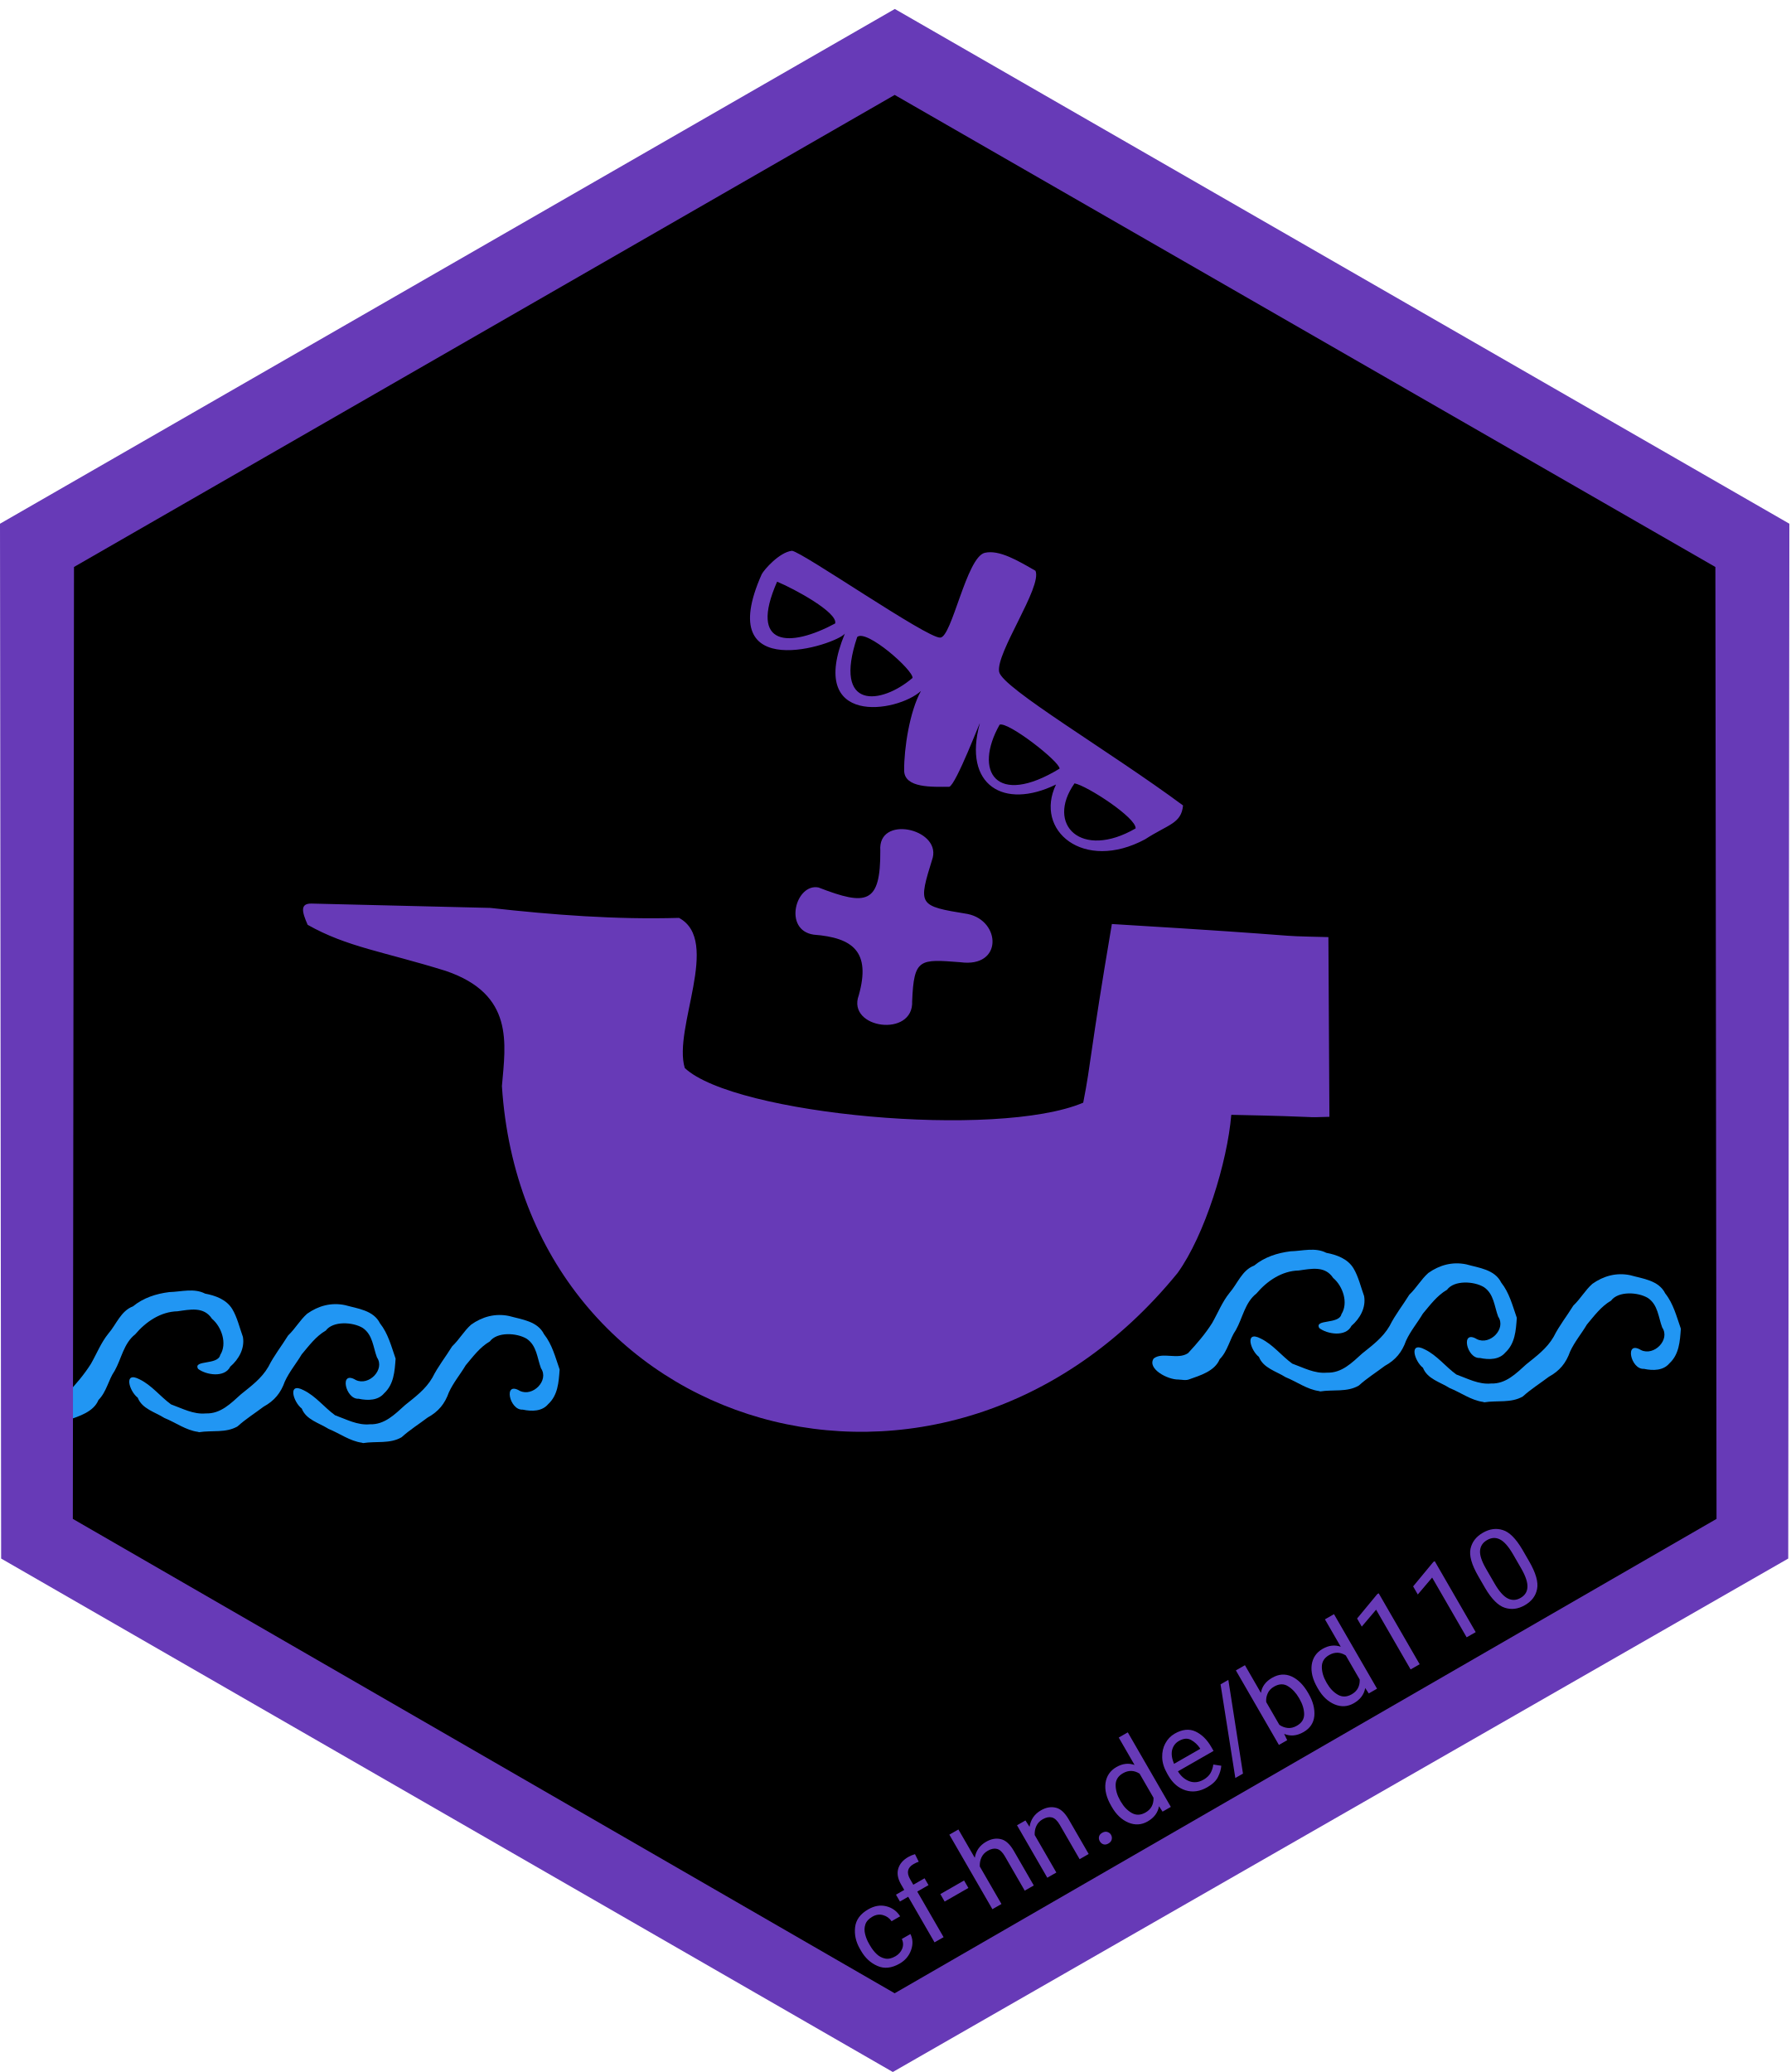
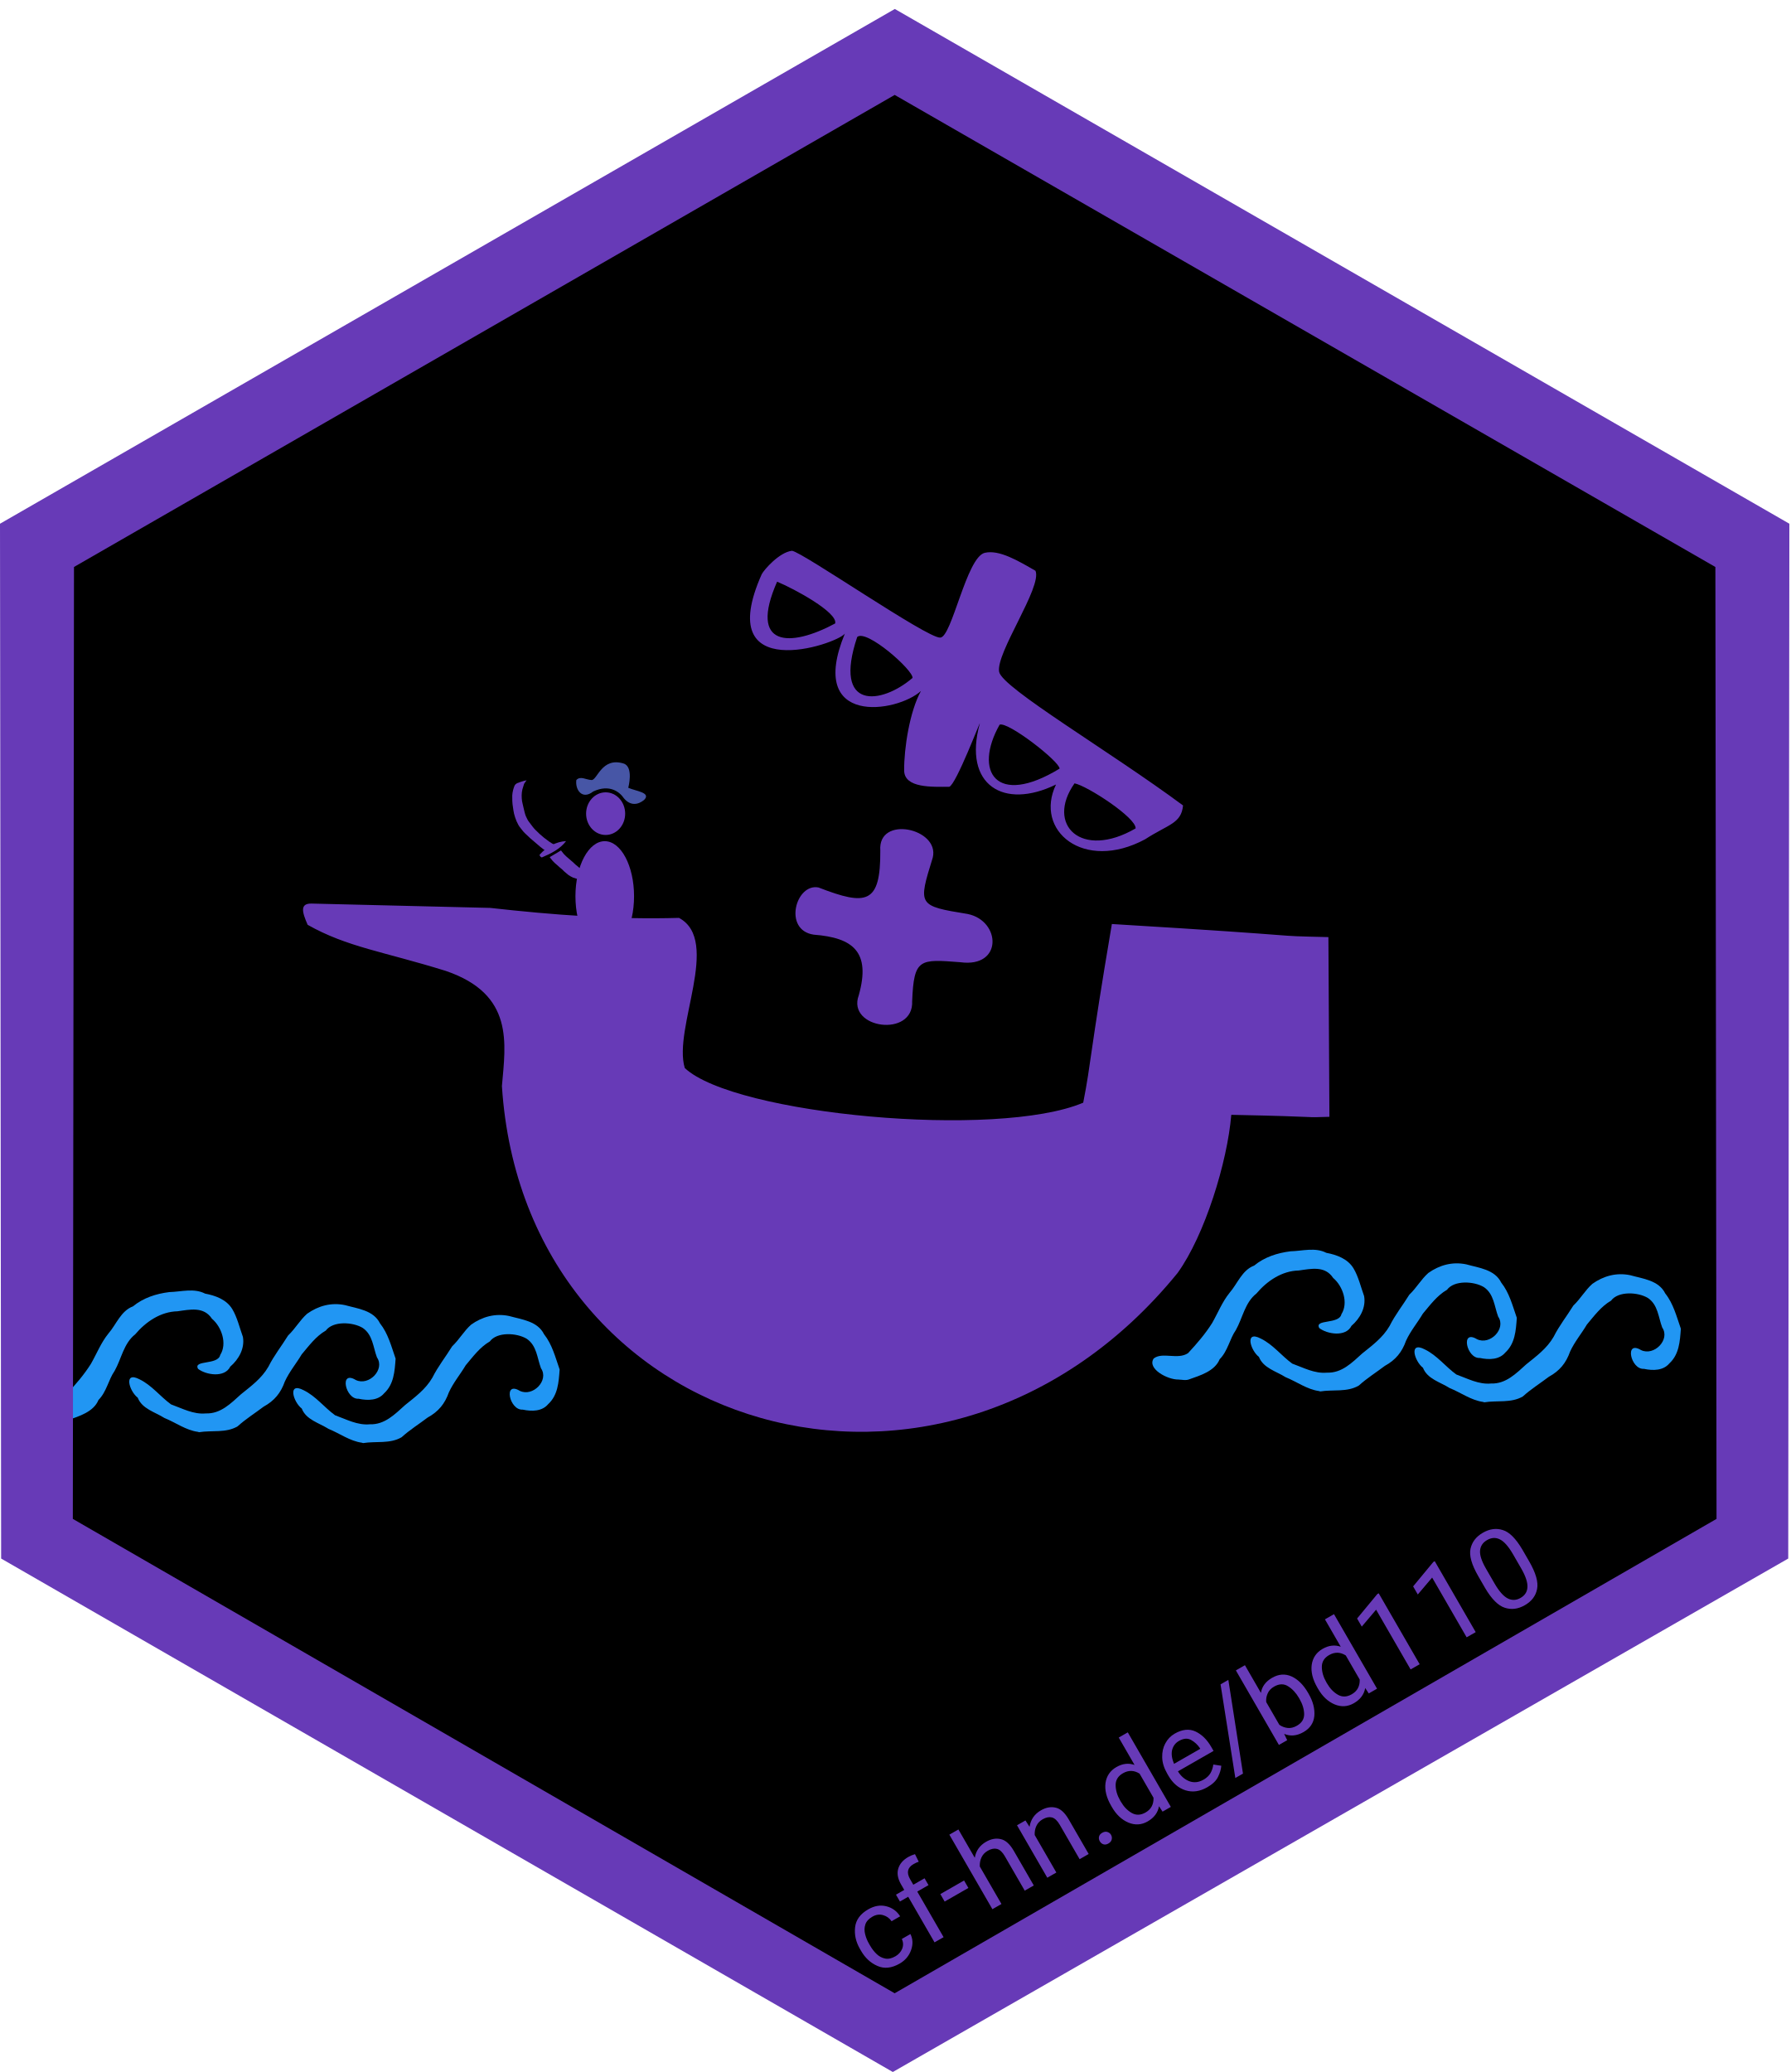
<svg xmlns="http://www.w3.org/2000/svg" width="4.39cm" height="5.08cm" viewBox="0 0 155.551 180" id="svg4532" version="1.1">
  <defs id="defs4534" />
  <g id="layer1" transform="translate(0,-872.3623)">
    <path d="m 77.308,876.88 c 0,0 -74.676,42.947 -74.876,42.947 0.201,0 1.004,83.888 0.803,83.888 0.201,0 74.876,44.954 74.676,44.954 0.201,0 74.073,-41.743 73.873,-41.743 0.201,0 1.405,-86.698 1.204,-86.698 0.201,0 -75.679,-43.349 -75.679,-43.349 z" id="svg_2-25" style="fill:#000000;stroke:#000000;stroke-width:0.602;stroke-miterlimit:4;stroke-dasharray:none" />
    <text xml:space="preserve" style="font-style:normal;font-variant:normal;font-weight:normal;font-stretch:normal;line-height:0%;font-family:sans-serif;-inkscape-font-specification:'sans-serif, Normal';text-align:center;letter-spacing:0px;word-spacing:0px;writing-mode:lr-tb;text-anchor:middle;fill:#8bc34a;fill-opacity:1;stroke:none;stroke-width:1.501;stroke-linecap:butt;stroke-linejoin:miter;stroke-miterlimit:4;stroke-dasharray:none;stroke-opacity:1" x="-414.407" y="944.469" id="text4514" transform="matrix(0.8683635,-0.4978016,0.4996422,0.8651646,0,0)">
      <tspan id="tspan4516" x="-414.407" y="944.469" style="font-style:normal;font-variant:normal;font-weight:normal;font-stretch:normal;font-size:9.975px;line-height:1.25;font-family:roboto;-inkscape-font-specification:roboto;fill:#673ab7;fill-opacity:1;stroke-width:1.501;stroke-miterlimit:4;stroke-dasharray:none">cf-hn.de/bd110</tspan>
    </text>
    <text xml:space="preserve" style="font-style:normal;font-variant:normal;font-weight:normal;font-stretch:normal;line-height:0%;font-family:sans-serif;-inkscape-font-specification:'sans-serif, Normal';text-align:center;letter-spacing:0px;word-spacing:0px;writing-mode:lr-tb;text-anchor:middle;fill:#000000;fill-opacity:1;stroke:none;stroke-width:1px;stroke-linecap:butt;stroke-linejoin:miter;stroke-opacity:1" x="51.264" y="952.682" id="text5699">
      <tspan id="tspan5701" x="54.05" y="952.682" style="font-size:17.5px;line-height:1.25"> </tspan>
    </text>
    <path style="fill:#673ab7;fill-opacity:1;stroke-width:0.136" d="m 43.603,966.72 c 0.322,-3.723 1.082,-7.982 -4.874,-10.012 -5.423,-1.687 -8.558,-2.06 -12.002,-4.004 -0.49,-1.118 -0.692,-1.871 0.354,-1.846 l 15.508,0.376 c 5.442,0.608 10.926,1.028 16.397,0.867 3.692,1.98 -0.546,9.593 0.504,13.043 4.305,4.052 27.143,6.176 34.614,3.011 0.713,-3.624 0.537,-4.029 2.489,-15.521 18.811,1.137 12.957,0.999 18.811,1.137 l 0.088,15.612 c -2.578,0.086 0,0 -8.525,-0.173 -0.339,4.101 -2.305,10.472 -4.668,13.743 -20.243,24.845 -56.73,14.141 -58.695,-16.233 z m 30.999,-7.886 c 1.072,-3.798 -0.507,-5.014 -3.911,-5.275 -2.684,-0.394 -1.563,-4.49 0.416,-4.099 4.185,1.626 5.395,1.426 5.369,-3.2 -0.236,-3.118 5.18,-1.934 4.557,0.604 -1.283,4.149 -1.321,4.19 3.041,4.9 2.881,0.595 3.062,4.696 -0.651,4.189 -3.53,-0.273 -4.03,-0.344 -4.18,3.385 0.144,3.194 -5.696,2.398 -4.642,-0.504 z m 17.139,-18.32 c -4.548,2.226 -8.097,0.049 -6.624,-5.292 0.127,-0.459 -2.061,5.324 -2.654,5.492 -1.439,-2.9e-4 -3.903,0.144 -3.916,-1.423 -0.015,-1.915 0.481,-5.138 1.463,-6.905 -2.059,1.89 -9.96,3.136 -6.616,-4.978 -0.73,0.953 -11.544,4.536 -7.219,-5.163 0.202,-0.391 1.528,-1.911 2.627,-2.035 0.95,0.127 11.736,7.606 12.876,7.543 1.013,0 2.282,-7 3.877,-7.367 1.264,-0.29 2.905,0.703 4.401,1.56 0.608,1.389 -3.47,7.16 -3.156,8.784 0.282,1.408 9.593,6.874 15.976,11.604 -0.149,1.586 -1.286,1.634 -3.299,2.942 -5.339,2.86 -9.661,-0.757 -7.735,-4.763 z m 6.915,3.814 c 0.071,-0.921 -4.23,-3.716 -5.307,-3.914 -2.529,3.592 0.592,6.651 5.307,3.914 z m -6.604,-5.193 c -4.2e-5,-0.621 -4.473,-4.105 -5.211,-3.818 -2.281,4.043 -0.333,7.194 5.211,3.818 z m -12.777,-7.878 c 0.091,-0.653 -4.002,-4.279 -4.806,-3.558 -2.145,6.395 2.082,5.888 4.806,3.558 z m -6.72,-4.734 c 0.242,-0.954 -3.552,-3.011 -5.045,-3.627 -2.506,5.701 1.122,5.737 5.045,3.627 z" id="path4663" />
    <path style="fill:#2196f3;fill-opacity:1;stroke-width:0.074" d="m 17.187,996.75 c -1.037,-0.139 -1.945,-0.819 -2.906,-1.205 -0.814,-0.518 -1.94,-0.789 -2.316,-1.762 -0.734,-0.559 -1.272,-2.342 0.161,-1.594 1.063,0.516 1.787,1.488 2.733,2.176 0.98,0.353 1.944,0.887 3.023,0.785 1.284,0.046 2.177,-0.875 3.054,-1.665 0.879,-0.711 1.787,-1.368 2.38,-2.392 0.49,-0.98 1.145,-1.792 1.712,-2.713 0.657,-0.629 1.011,-1.319 1.653,-1.89 0.971,-0.689 2.096,-1 3.295,-0.748 1.093,0.308 2.472,0.44 3.037,1.584 0.704,0.882 0.984,2.003 1.355,3.065 -0.079,1.112 -0.151,2.234 -1.004,3.018 -0.516,0.612 -1.39,0.643 -2.213,0.465 -1.136,0.082 -1.708,-2.518 -0.245,-1.63 1.136,0.552 2.562,-0.909 1.842,-1.96 -0.338,-0.899 -0.362,-1.968 -1.241,-2.564 -0.866,-0.521 -2.578,-0.615 -3.204,0.233 -0.858,0.494 -1.454,1.31 -2.096,2.071 -0.464,0.785 -1.066,1.493 -1.46,2.349 -0.352,0.995 -0.901,1.672 -1.846,2.191 -0.714,0.544 -1.562,1.073 -2.262,1.711 -1.02,0.595 -2.226,0.326 -3.346,0.507 z M 4.988,995.749 c -0.951,0.029 -2.759,-0.942 -2.168,-1.826 0.753,-0.598 2.087,0.137 2.986,-0.465 0.769,-0.828 1.498,-1.672 2.09,-2.611 0.51,-0.891 0.873,-1.834 1.516,-2.63 0.691,-0.79 1.079,-1.97 2.14,-2.368 0.894,-0.739 2.012,-1.098 3.157,-1.24 1.04,-0.026 2.14,-0.367 3.11,0.133 0.874,0.164 1.856,0.505 2.362,1.348 0.422,0.7 0.643,1.64 0.922,2.414 0.173,0.991 -0.352,1.94 -1.098,2.58 -0.495,1.006 -2.139,0.714 -2.798,0.193 -0.453,-0.798 1.731,-0.302 1.924,-1.205 0.626,-0.986 0.119,-2.447 -0.717,-3.147 -0.712,-1.079 -1.896,-0.8 -2.991,-0.648 -1.472,0.032 -2.757,0.913 -3.678,2.002 -1.007,0.793 -1.188,2.114 -1.787,3.175 -0.54,0.772 -0.686,1.805 -1.405,2.532 -0.423,1.033 -1.679,1.406 -2.665,1.753 -0.287,0.109 -0.604,0.02 -0.9,0.013 z" id="path4677" />
    <g id="svgg-2" style="stroke-width:1.501;stroke-miterlimit:4;stroke-dasharray:none;fill:#673ab7;fill-opacity:1" transform="matrix(0.4014817,0,0,0.4013776,-1.366633,865.6385)">
      <path style="fill:#673ab7;fill-rule:evenodd;stroke-width:1.501;stroke-miterlimit:4;stroke-dasharray:none;fill-opacity:1" d="M 194.898,0.584 1.273,111.996 1.52,335.969 c 192.945,111.129 0,0 192.945,111.129 193.754,-111.129 0,0 193.754,-111.129 l 0.246,-223.973 z m -0.029,18.604 177.586,102.172 0.248,206.025 c -177.84,102.672 0,0 -177.84,102.672 L 17.033,327.385 l 0.25,-206.029 z" transform="translate(2.130536,18.10956)" id="path5-11" />
    </g>
    <path style="fill:#2196f3;fill-opacity:1;stroke-width:0.074" d="m 31.437,997.694 c -1.037,-0.139 -1.945,-0.819 -2.906,-1.205 -0.814,-0.518 -1.94,-0.789 -2.316,-1.762 -0.734,-0.559 -1.272,-2.342 0.161,-1.594 1.063,0.516 1.787,1.488 2.733,2.176 0.98,0.353 1.944,0.887 3.023,0.785 1.284,0.046 2.177,-0.875 3.054,-1.665 0.879,-0.711 1.787,-1.368 2.38,-2.392 0.49,-0.98 1.145,-1.792 1.712,-2.713 0.657,-0.629 1.011,-1.319 1.653,-1.89 0.971,-0.689 2.096,-1 3.295,-0.748 1.093,0.308 2.472,0.44 3.037,1.584 0.704,0.882 0.984,2.003 1.355,3.065 -0.079,1.112 -0.151,2.234 -1.004,3.018 -0.516,0.612 -1.39,0.643 -2.213,0.465 -1.136,0.082 -1.708,-2.518 -0.245,-1.63 1.136,0.552 2.562,-0.909 1.842,-1.96 -0.338,-0.899 -0.362,-1.968 -1.241,-2.564 -0.866,-0.521 -2.578,-0.615 -3.204,0.233 -0.858,0.494 -1.454,1.31 -2.096,2.071 -0.464,0.785 -1.066,1.493 -1.46,2.349 -0.352,0.995 -0.901,1.672 -1.846,2.191 -0.714,0.544 -1.562,1.073 -2.262,1.711 -1.02,0.595 -2.226,0.326 -3.346,0.508 z" id="path4677-6" />
    <path style="fill:#2196f3;fill-opacity:1;stroke-width:0.074" d="m 114.591,993.207 c -1.037,-0.139 -1.945,-0.819 -2.906,-1.205 -0.814,-0.518 -1.94,-0.789 -2.316,-1.762 -0.734,-0.559 -1.272,-2.342 0.161,-1.593 1.063,0.516 1.787,1.488 2.733,2.176 0.98,0.353 1.944,0.887 3.023,0.785 1.284,0.046 2.177,-0.875 3.054,-1.665 0.879,-0.711 1.787,-1.368 2.38,-2.392 0.49,-0.98 1.145,-1.792 1.712,-2.713 0.657,-0.629 1.011,-1.319 1.653,-1.89 0.971,-0.689 2.096,-1 3.295,-0.749 1.093,0.308 2.472,0.44 3.037,1.584 0.704,0.882 0.984,2.003 1.355,3.065 -0.079,1.112 -0.151,2.234 -1.004,3.018 -0.516,0.612 -1.39,0.643 -2.213,0.465 -1.136,0.082 -1.708,-2.518 -0.245,-1.63 1.136,0.552 2.562,-0.909 1.842,-1.96 -0.338,-0.899 -0.362,-1.968 -1.241,-2.564 -0.866,-0.521 -2.578,-0.615 -3.204,0.233 -0.858,0.494 -1.454,1.31 -2.096,2.071 -0.464,0.785 -1.066,1.494 -1.46,2.349 -0.352,0.995 -0.901,1.672 -1.846,2.191 -0.714,0.544 -1.562,1.073 -2.262,1.711 -1.02,0.595 -2.226,0.326 -3.346,0.507 z m -12.199,-1.001 c -0.951,0.029 -2.759,-0.942 -2.168,-1.826 0.753,-0.598 2.087,0.137 2.986,-0.465 0.769,-0.828 1.498,-1.672 2.09,-2.611 0.51,-0.891 0.873,-1.834 1.516,-2.63 0.691,-0.789 1.079,-1.97 2.14,-2.368 0.894,-0.739 2.012,-1.098 3.157,-1.24 1.04,-0.026 2.14,-0.367 3.11,0.133 0.874,0.164 1.856,0.505 2.362,1.348 0.422,0.7 0.643,1.64 0.922,2.414 0.173,0.991 -0.352,1.94 -1.098,2.58 -0.495,1.006 -2.139,0.714 -2.798,0.193 -0.453,-0.798 1.731,-0.302 1.924,-1.205 0.626,-0.986 0.119,-2.447 -0.717,-3.147 -0.712,-1.079 -1.896,-0.8 -2.991,-0.648 -1.472,0.032 -2.757,0.913 -3.678,2.002 -1.007,0.793 -1.188,2.114 -1.787,3.175 -0.54,0.772 -0.686,1.805 -1.405,2.532 -0.423,1.033 -1.679,1.406 -2.665,1.753 -0.287,0.109 -0.604,0.02 -0.9,0.013 z" id="path4677-7" />
    <path style="fill:#2196f3;fill-opacity:1;stroke-width:0.074" d="m 128.842,994.151 c -1.037,-0.139 -1.945,-0.819 -2.906,-1.205 -0.814,-0.518 -1.94,-0.789 -2.316,-1.762 -0.734,-0.559 -1.272,-2.342 0.161,-1.594 1.063,0.516 1.787,1.488 2.733,2.176 0.98,0.353 1.944,0.887 3.023,0.785 1.284,0.046 2.177,-0.875 3.054,-1.665 0.879,-0.711 1.787,-1.368 2.38,-2.392 0.49,-0.98 1.145,-1.792 1.712,-2.712 0.657,-0.629 1.011,-1.319 1.653,-1.89 0.971,-0.689 2.096,-1 3.295,-0.748 1.093,0.308 2.472,0.44 3.037,1.584 0.704,0.882 0.984,2.003 1.355,3.065 -0.079,1.112 -0.151,2.234 -1.004,3.018 -0.516,0.612 -1.39,0.643 -2.213,0.465 -1.136,0.082 -1.708,-2.518 -0.245,-1.63 1.136,0.552 2.562,-0.909 1.842,-1.96 -0.338,-0.899 -0.362,-1.968 -1.241,-2.564 -0.866,-0.521 -2.578,-0.615 -3.204,0.233 -0.858,0.494 -1.454,1.31 -2.096,2.071 -0.464,0.785 -1.066,1.494 -1.46,2.349 -0.352,0.995 -0.901,1.672 -1.846,2.191 -0.714,0.544 -1.562,1.073 -2.262,1.711 -1.02,0.595 -2.226,0.326 -3.346,0.507 z" id="path4677-6-5" />
+     <ellipse style="fill:#673ab7;fill-opacity:1;stroke-width:0.747" id="path4761" cx="52.537" cy="950.221" rx="2.546" ry="4.783" />
+     <ellipse style="fill:#673ab7;fill-opacity:1;stroke-width:0.912" id="path4763" cx="52.614" cy="943.046" rx="1.697" ry="1.852" />
+     <path style="fill:#673ab7;fill-opacity:1;stroke-width:0.938" id="path4771" d="m 50.446,948.815 c -0.218,-0.07 -0.435,-0.147 -0.656,-0.211 -0.145,-0.061 -0.279,-0.144 -0.411,-0.229 -0.121,-0.103 -0.241,-0.206 -0.364,-0.307 -0.117,-0.129 -0.246,-0.241 -0.383,-0.347 -0.137,-0.132 -0.286,-0.252 -0.428,-0.378 -0.135,-0.123 -0.258,-0.261 -0.365,-0.409 -0.059,-0.07 -0.031,-0.034 -0.086,-0.109 0,0 0.985,-0.583 0.985,-0.583 v 0 c 0.053,0.073 0.025,0.035 0.085,0.111 0.102,0.141 0.217,0.275 0.348,0.389 0.142,0.123 0.285,0.244 0.425,0.37 0.142,0.104 0.26,0.229 0.387,0.35 0.12,0.097 0.234,0.201 0.357,0.295 0.126,0.077 0.251,0.157 0.391,0.206 0.221,0.072 0.44,0.147 0.663,0.215 0,0 -0.948,0.638 -0.948,0.638 z" />
+     <path style="fill:#673ab7;fill-opacity:1;stroke-width:0.938" id="path4773" d="m 47.479,946.298 c -0.304,-0.117 -0.797,-0.605 -1.052,-0.805 -0.249,-0.199 -0.483,-0.417 -0.712,-0.639 -0.185,-0.164 -0.34,-0.35 -0.487,-0.548 -0.155,-0.181 -0.26,-0.392 -0.356,-0.608 -0.09,-0.209 -0.155,-0.427 -0.214,-0.647 -0.049,-0.186 -0.063,-0.377 -0.095,-0.566 -0.032,-0.176 -0.048,-0.354 -0.057,-0.533 -0.006,-0.161 -0.007,-0.322 -0.005,-0.482 0.011,-0.165 0.034,-0.329 0.078,-0.489 0.028,-0.125 0.077,-0.243 0.122,-0.362 0.046,-0.102 0.127,-0.161 0.218,-0.219 0.086,-0.039 0.631,-0.231 0.83,-0.251 -0.073,0.093 -0.151,0.194 -0.22,0.31 -0.044,0.151 -0.098,0.314 -0.145,0.472 -0.035,0.154 -0.068,0.36 -0.064,0.519 0.006,0.174 0.001,0.338 0.033,0.51 0.034,0.186 0.088,0.385 0.128,0.57 0.054,0.215 0.112,0.518 0.197,0.723 0.091,0.209 0.189,0.413 0.339,0.588 0.144,0.192 0.353,0.483 0.529,0.647 0.223,0.221 0.448,0.439 0.695,0.633 0.251,0.189 0.659,0.536 0.965,0.622 -0.291,0.18 -0.444,0.361 -0.727,0.554 z" />
+     <path style="fill:#673ab7;fill-opacity:1;stroke-width:0.938" id="path4775" d="m 49.176,945.432 c -0.504,0.674 -1.281,1.068 -2.089,1.412 -0.088,0.025 -0.235,-0.156 -0.207,-0.232 0.636,-0.714 1.457,-1.137 2.297,-1.18 z" />
+     <path style="fill:#4756a6;fill-opacity:1;stroke:none;stroke-width:0.938px;stroke-linecap:butt;stroke-linejoin:miter;stroke-opacity:1" d="m 51.533,941.122 c 1.436,-0.674 2.314,0.059 2.666,0.586 0.586,0.703 1.26,0.557 1.758,0.146 0.645,-0.645 -0.719,-0.76 -1.377,-1.055 0,0 0.493,-1.832 -0.41,-2.109 -1.904,-0.586 -2.285,1.465 -2.783,1.436 -0.498,-0.029 -0.967,-0.381 -1.318,0 -0.114,0.854 0.51,1.75 1.465,0.996 z" id="path4777" />
  </g>
</svg>
